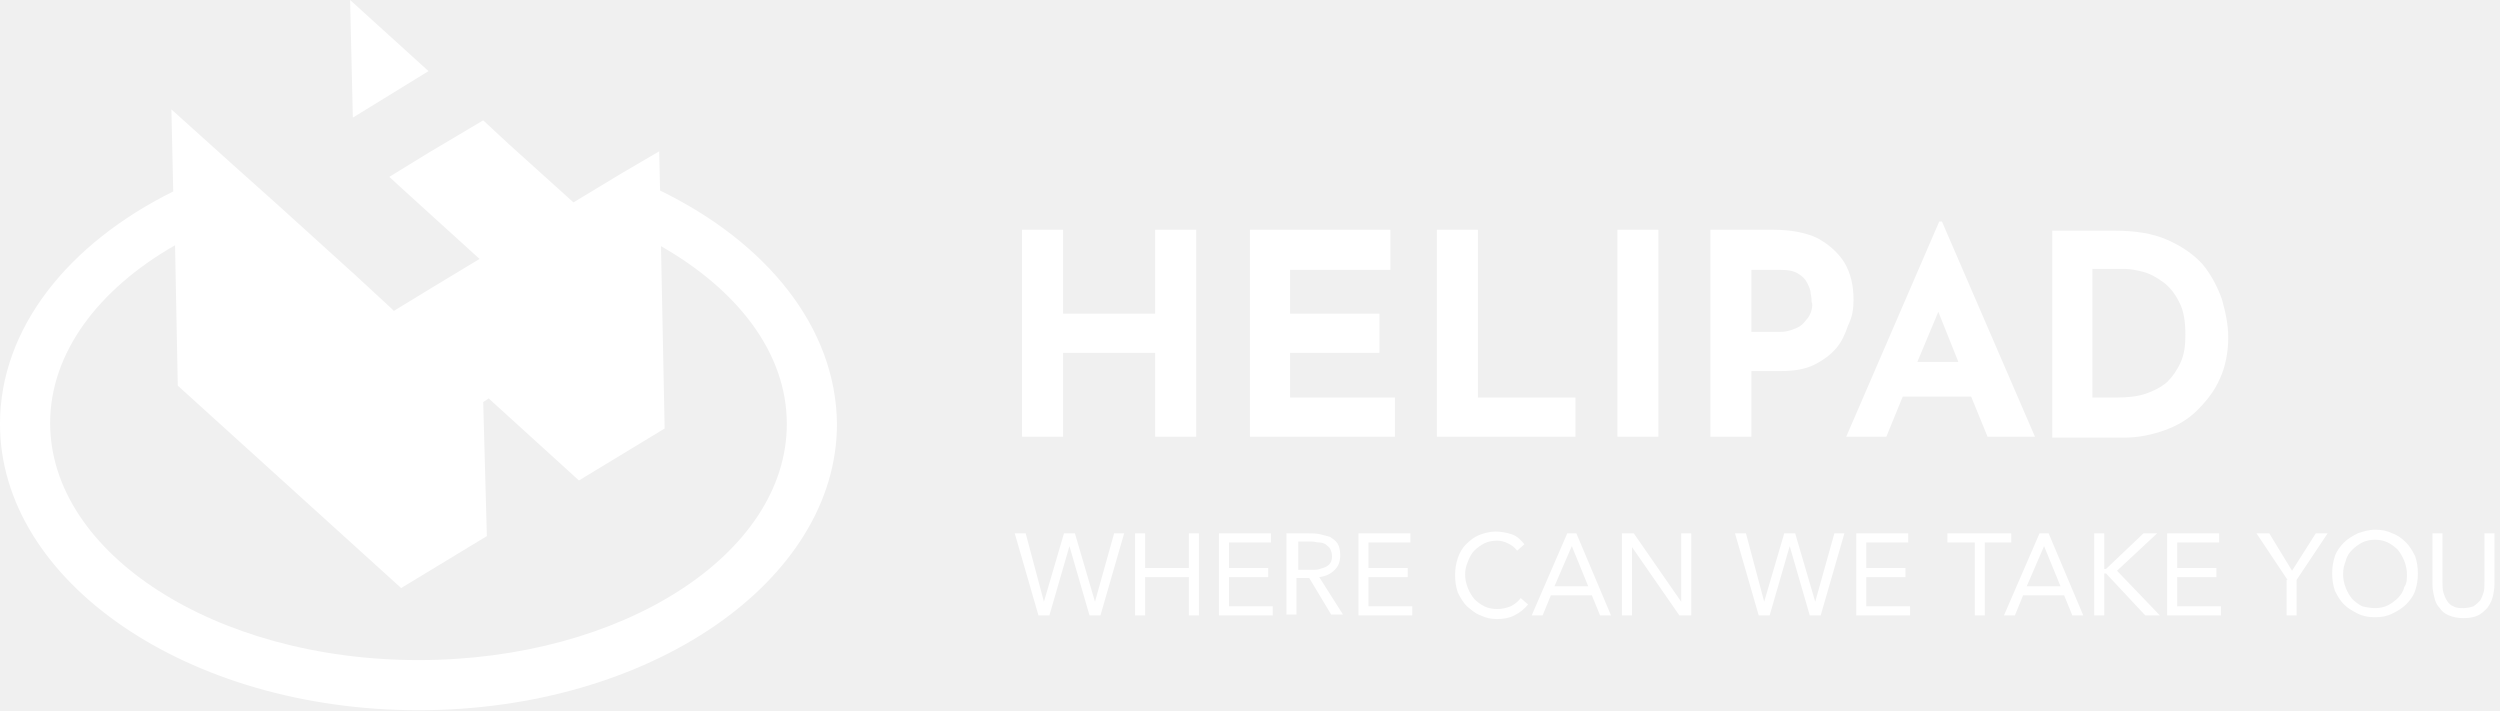
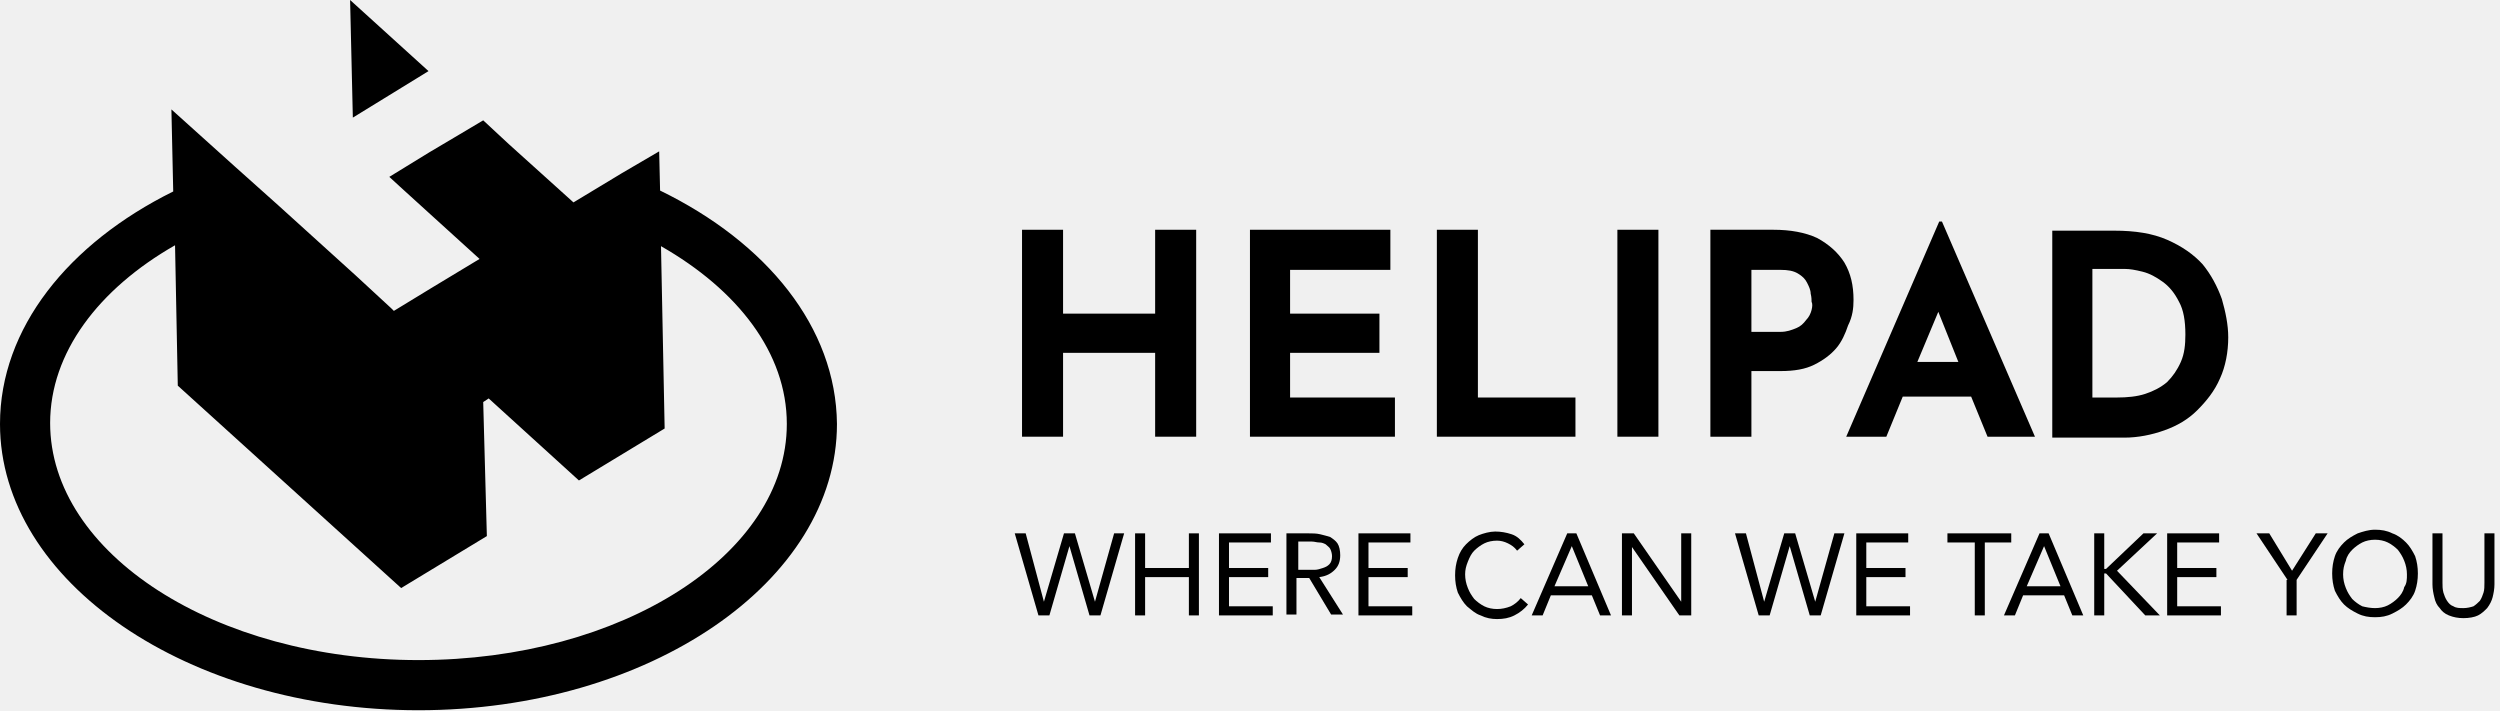
- <svg xmlns="http://www.w3.org/2000/svg" width="176" height="50" viewBox="0 0 176 50" fill="none">
-   <path d="M46.47 13.415L46.406 10.655L43.774 12.195L40.372 14.249L35.815 10.141L34.018 8.472L31.964 9.692L30.231 10.719L27.407 12.452L28.177 13.158L30.295 15.083L33.761 18.229L30.36 20.282L27.728 21.887L27.535 21.695L25.032 19.384L19.576 14.442L16.56 11.746L12.067 7.702L12.195 13.479C4.814 17.137 0 23.107 0 29.846C0 40.95 13.222 50 29.461 50C45.7 50 58.922 40.95 58.922 29.846C58.858 23.042 53.98 17.073 46.47 13.415ZM29.461 46.47C15.148 46.47 3.53 38.96 3.53 29.782C3.53 24.84 6.932 20.347 12.323 17.266L12.516 27.15L28.241 41.399L34.275 37.741L34.018 28.305L34.403 28.049L40.757 33.825L46.791 30.167L46.534 17.33C51.926 20.411 55.392 24.84 55.392 29.846C55.392 39.024 43.774 46.47 29.461 46.47Z" fill="white" />
-   <path d="M24.647 0L24.84 8.28L30.167 5.006L24.647 0Z" fill="white" />
-   <path d="M71.438 37.548H72.208L73.492 42.362L74.904 37.548H75.674L77.086 42.362L78.434 37.548H79.14L77.471 43.325H76.701L75.289 38.447L73.877 43.325H73.107L71.438 37.548Z" fill="white" />
-   <path d="M79.91 37.548H80.616V39.987H83.697V37.548H84.403V43.325H83.697V40.629H80.616V43.325H79.91V37.548Z" fill="white" />
-   <path d="M85.815 37.548H89.474V38.19H86.521V39.987H89.281V40.629H86.521V42.683H89.602V43.325H85.815V37.548Z" fill="white" />
-   <path d="M90.629 37.548H92.105C92.362 37.548 92.683 37.548 92.94 37.612C93.197 37.676 93.453 37.741 93.646 37.805C93.838 37.933 94.031 38.062 94.159 38.254C94.288 38.447 94.352 38.768 94.352 39.089C94.352 39.538 94.224 39.859 93.967 40.115C93.71 40.372 93.389 40.565 92.876 40.629L94.544 43.261H93.71L92.17 40.693H91.271V43.261H90.565V37.548H90.629ZM91.335 40.115H91.977C92.17 40.115 92.362 40.115 92.555 40.115C92.747 40.115 92.94 40.051 93.132 39.987C93.325 39.923 93.453 39.859 93.582 39.73C93.71 39.602 93.774 39.41 93.774 39.153C93.774 38.96 93.71 38.768 93.646 38.639C93.582 38.511 93.453 38.447 93.325 38.318C93.197 38.254 93.068 38.19 92.876 38.19C92.683 38.19 92.555 38.126 92.362 38.126H91.399V40.115H91.335Z" fill="white" />
-   <path d="M95.635 37.548H99.294V38.19H96.341V39.987H99.102V40.629H96.341V42.683H99.422V43.325H95.635V37.548Z" fill="white" />
-   <path d="M106.804 38.768C106.611 38.511 106.419 38.383 106.162 38.254C105.905 38.126 105.648 38.062 105.392 38.062C105.071 38.062 104.75 38.126 104.493 38.254C104.236 38.383 103.98 38.575 103.787 38.768C103.594 38.96 103.466 39.217 103.338 39.538C103.209 39.859 103.145 40.116 103.145 40.437C103.145 40.757 103.209 41.078 103.338 41.399C103.466 41.72 103.594 41.913 103.787 42.169C103.98 42.362 104.236 42.555 104.493 42.683C104.75 42.811 105.071 42.876 105.392 42.876C105.713 42.876 106.033 42.811 106.354 42.683C106.611 42.555 106.868 42.362 107.06 42.105L107.574 42.555C107.317 42.876 106.996 43.132 106.611 43.325C106.226 43.517 105.841 43.582 105.392 43.582C105.006 43.582 104.621 43.517 104.236 43.325C103.851 43.196 103.594 42.94 103.273 42.683C103.017 42.426 102.824 42.105 102.632 41.72C102.503 41.335 102.439 40.95 102.439 40.501C102.439 40.051 102.503 39.666 102.632 39.281C102.76 38.896 102.953 38.575 103.209 38.318C103.466 38.062 103.787 37.805 104.108 37.676C104.429 37.548 104.878 37.42 105.263 37.42C105.648 37.42 106.033 37.484 106.419 37.612C106.804 37.741 107.06 37.998 107.317 38.318L106.804 38.768Z" fill="white" />
-   <path d="M110.334 37.548H110.976L113.415 43.325H112.645L112.067 41.913H109.179L108.601 43.325H107.831L110.334 37.548ZM110.655 38.447L109.435 41.271H111.81L110.655 38.447Z" fill="white" />
-   <path d="M114.185 37.548H115.019L118.357 42.362V37.548H119.063V43.325H118.228L114.891 38.511V43.325H114.185V37.548Z" fill="white" />
-   <path d="M122.144 37.548H122.914L124.198 42.362L125.61 37.548H126.38L127.792 42.362L129.14 37.548H129.846L128.177 43.325H127.407L125.995 38.447L124.583 43.325H123.813L122.144 37.548Z" fill="white" />
-   <path d="M130.681 37.548H134.339V38.19H131.387V39.987H134.147V40.629H131.387V42.683H134.467V43.325H130.681V37.548Z" fill="white" />
-   <path d="M141.656 38.19H139.73V43.325H139.024V38.19H137.099V37.548H141.592V38.19H141.656Z" fill="white" />
-   <path d="M143.582 37.548H144.223L146.662 43.325H145.892L145.315 41.913H142.426L141.849 43.325H141.078L143.582 37.548ZM143.903 38.447L142.683 41.271H145.058L143.903 38.447Z" fill="white" />
-   <path d="M147.433 37.548H148.139V40.051H148.267L150.899 37.548H151.861L149.037 40.18L152.054 43.325H151.027L148.267 40.372H148.139V43.325H147.433V37.548Z" fill="white" />
-   <path d="M152.568 37.548H156.226V38.19H153.274V39.987H156.034V40.629H153.274V42.683H156.354V43.325H152.568V37.548Z" fill="white" />
-   <path d="M161.04 40.822L158.858 37.548H159.756L161.361 40.18L163.03 37.548H163.864L161.682 40.822V43.325H160.976V40.822H161.04Z" fill="white" />
-   <path d="M167.202 43.453C166.752 43.453 166.367 43.389 165.982 43.196C165.597 43.004 165.276 42.811 165.019 42.555C164.763 42.298 164.57 41.977 164.377 41.592C164.249 41.207 164.185 40.822 164.185 40.372C164.185 39.923 164.249 39.538 164.377 39.153C164.506 38.768 164.763 38.447 165.019 38.19C165.276 37.933 165.597 37.741 165.982 37.548C166.367 37.42 166.752 37.291 167.202 37.291C167.651 37.291 168.036 37.356 168.421 37.548C168.806 37.676 169.127 37.933 169.384 38.19C169.641 38.447 169.833 38.768 170.026 39.153C170.154 39.538 170.218 39.923 170.218 40.372C170.218 40.822 170.154 41.207 170.026 41.592C169.897 41.977 169.641 42.298 169.384 42.555C169.127 42.811 168.806 43.004 168.421 43.196C168.036 43.389 167.651 43.453 167.202 43.453ZM167.202 42.811C167.523 42.811 167.843 42.747 168.1 42.619C168.357 42.49 168.614 42.298 168.806 42.105C168.999 41.913 169.191 41.656 169.256 41.335C169.448 41.078 169.448 40.757 169.448 40.437C169.448 40.115 169.384 39.795 169.256 39.474C169.127 39.153 168.999 38.96 168.806 38.703C168.614 38.511 168.357 38.318 168.1 38.19C167.843 38.062 167.523 37.997 167.202 37.997C166.881 37.997 166.56 38.062 166.303 38.19C166.046 38.318 165.79 38.511 165.597 38.703C165.404 38.896 165.212 39.153 165.148 39.474C165.019 39.795 164.955 40.051 164.955 40.437C164.955 40.757 165.019 41.078 165.148 41.399C165.276 41.72 165.404 41.913 165.597 42.169C165.79 42.362 166.046 42.555 166.303 42.683C166.56 42.747 166.881 42.811 167.202 42.811Z" fill="white" />
-   <path d="M175.61 41.142C175.61 41.463 175.546 41.784 175.482 42.041C175.417 42.298 175.289 42.554 175.096 42.811C174.904 43.004 174.711 43.196 174.455 43.325C174.198 43.453 173.813 43.517 173.428 43.517C173.043 43.517 172.722 43.453 172.401 43.325C172.08 43.196 171.887 43.004 171.759 42.811C171.566 42.619 171.438 42.362 171.374 42.041C171.31 41.784 171.245 41.463 171.245 41.142V37.548H171.951V41.014C171.951 41.271 171.951 41.463 172.016 41.72C172.08 41.913 172.144 42.105 172.272 42.298C172.401 42.49 172.529 42.619 172.722 42.683C172.914 42.811 173.171 42.811 173.428 42.811C173.684 42.811 173.941 42.747 174.134 42.683C174.326 42.554 174.455 42.426 174.583 42.298C174.711 42.105 174.776 41.913 174.84 41.72C174.904 41.528 174.904 41.271 174.904 41.014V37.548H175.61V41.142Z" fill="white" />
-   <path d="M81.322 22.08H74.84V16.175H71.951V30.744H74.84V24.84H81.322V30.744H84.211V16.175H81.322V22.08Z" fill="white" />
-   <path d="M90.822 24.84H97.112V22.08H90.822V18.999H97.882V16.175H87.997V30.744H98.203V27.985H90.822V24.84Z" fill="white" />
-   <path d="M104.044 16.175H101.155V30.744H110.912V27.985H104.044V16.175Z" fill="white" />
-   <path d="M116.752 16.175H113.864V30.744H116.752V16.175Z" fill="white" />
-   <path d="M130.488 21.117C130.488 20.09 130.295 19.255 129.846 18.485C129.397 17.779 128.755 17.201 127.921 16.752C127.086 16.367 126.059 16.175 124.84 16.175H120.411V30.744H123.299V26.123H125.353C126.316 26.123 127.086 25.995 127.728 25.674C128.37 25.353 128.883 24.968 129.268 24.519C129.654 24.069 129.91 23.492 130.103 22.914C130.424 22.272 130.488 21.695 130.488 21.117ZM127.535 21.823C127.471 22.08 127.343 22.336 127.15 22.529C126.958 22.786 126.765 22.978 126.444 23.107C126.123 23.235 125.802 23.363 125.353 23.363H123.299V18.999H125.353C125.867 18.999 126.252 19.063 126.573 19.255C126.894 19.448 127.086 19.64 127.214 19.897C127.343 20.154 127.471 20.411 127.471 20.668C127.535 20.924 127.535 21.117 127.535 21.245C127.6 21.373 127.6 21.566 127.535 21.823Z" fill="white" />
-   <path d="M136.521 15.597L129.974 30.744H132.798L133.954 27.92H138.768L139.923 30.744H143.261L136.714 15.597H136.521ZM134.981 25.481L136.457 21.951L137.869 25.481H134.981Z" fill="white" />
-   <path d="M156.419 21.053C156.098 20.154 155.648 19.32 155.071 18.614C154.429 17.907 153.594 17.33 152.568 16.881C151.541 16.431 150.321 16.239 148.845 16.239H144.48V30.809H149.551C150.514 30.809 151.476 30.616 152.375 30.295C153.274 29.974 154.044 29.525 154.686 28.883C155.327 28.241 155.905 27.535 156.29 26.637C156.675 25.802 156.868 24.775 156.868 23.748C156.868 22.85 156.675 21.951 156.419 21.053ZM153.53 25.481C153.274 26.059 152.953 26.508 152.568 26.893C152.118 27.279 151.605 27.535 151.027 27.728C150.449 27.92 149.743 27.985 149.037 27.985H147.304V18.934H149.615C149.936 18.934 150.321 18.999 150.835 19.127C151.348 19.255 151.797 19.512 152.247 19.833C152.696 20.154 153.081 20.603 153.402 21.245C153.723 21.823 153.851 22.593 153.851 23.556C153.851 24.262 153.787 24.904 153.53 25.481Z" fill="white" />
+ <svg xmlns="http://www.w3.org/2000/svg" width="176" height="50" viewBox="0 0 176 50" fill="current">
+   <path d="M46.47 13.415L46.406 10.655L43.774 12.195L40.372 14.249L35.815 10.141L34.018 8.472L31.964 9.692L30.231 10.719L27.407 12.452L28.177 13.158L30.295 15.083L33.761 18.229L30.36 20.282L27.728 21.887L27.535 21.695L25.032 19.384L19.576 14.442L16.56 11.746L12.067 7.702L12.195 13.479C4.814 17.137 0 23.107 0 29.846C0 40.95 13.222 50 29.461 50C45.7 50 58.922 40.95 58.922 29.846C58.858 23.042 53.98 17.073 46.47 13.415ZM29.461 46.47C15.148 46.47 3.53 38.96 3.53 29.782C3.53 24.84 6.932 20.347 12.323 17.266L12.516 27.15L28.241 41.399L34.275 37.741L34.018 28.305L34.403 28.049L40.757 33.825L46.791 30.167L46.534 17.33C51.926 20.411 55.392 24.84 55.392 29.846C55.392 39.024 43.774 46.47 29.461 46.47Z" fill="current" />
+   <path d="M24.647 0L24.84 8.28L30.167 5.006L24.647 0Z" fill="current" />
+   <path d="M71.438 37.548H72.208L73.492 42.362L74.904 37.548H75.674L77.086 42.362L78.434 37.548H79.14L77.471 43.325H76.701L75.289 38.447L73.877 43.325H73.107L71.438 37.548Z" fill="current" />
+   <path d="M79.91 37.548H80.616V39.987H83.697V37.548H84.403V43.325H83.697V40.629H80.616V43.325H79.91V37.548Z" fill="current" />
+   <path d="M85.815 37.548H89.474V38.19H86.521V39.987H89.281V40.629H86.521V42.683H89.602V43.325H85.815V37.548Z" fill="current" />
+   <path d="M90.629 37.548H92.105C92.362 37.548 92.683 37.548 92.94 37.612C93.197 37.676 93.453 37.741 93.646 37.805C93.838 37.933 94.031 38.062 94.159 38.254C94.288 38.447 94.352 38.768 94.352 39.089C94.352 39.538 94.224 39.859 93.967 40.115C93.71 40.372 93.389 40.565 92.876 40.629L94.544 43.261H93.71L92.17 40.693H91.271V43.261H90.565V37.548H90.629ZM91.335 40.115H91.977C92.17 40.115 92.362 40.115 92.555 40.115C92.747 40.115 92.94 40.051 93.132 39.987C93.325 39.923 93.453 39.859 93.582 39.73C93.71 39.602 93.774 39.41 93.774 39.153C93.774 38.96 93.71 38.768 93.646 38.639C93.582 38.511 93.453 38.447 93.325 38.318C93.197 38.254 93.068 38.19 92.876 38.19C92.683 38.19 92.555 38.126 92.362 38.126H91.399V40.115H91.335Z" fill="current" />
+   <path d="M95.635 37.548H99.294V38.19H96.341V39.987H99.102V40.629H96.341V42.683H99.422V43.325H95.635V37.548Z" fill="current" />
+   <path d="M106.804 38.768C106.611 38.511 106.419 38.383 106.162 38.254C105.905 38.126 105.648 38.062 105.392 38.062C105.071 38.062 104.75 38.126 104.493 38.254C104.236 38.383 103.98 38.575 103.787 38.768C103.594 38.96 103.466 39.217 103.338 39.538C103.209 39.859 103.145 40.116 103.145 40.437C103.145 40.757 103.209 41.078 103.338 41.399C103.466 41.72 103.594 41.913 103.787 42.169C103.98 42.362 104.236 42.555 104.493 42.683C104.75 42.811 105.071 42.876 105.392 42.876C105.713 42.876 106.033 42.811 106.354 42.683C106.611 42.555 106.868 42.362 107.06 42.105L107.574 42.555C107.317 42.876 106.996 43.132 106.611 43.325C106.226 43.517 105.841 43.582 105.392 43.582C105.006 43.582 104.621 43.517 104.236 43.325C103.851 43.196 103.594 42.94 103.273 42.683C103.017 42.426 102.824 42.105 102.632 41.72C102.503 41.335 102.439 40.95 102.439 40.501C102.439 40.051 102.503 39.666 102.632 39.281C102.76 38.896 102.953 38.575 103.209 38.318C103.466 38.062 103.787 37.805 104.108 37.676C104.429 37.548 104.878 37.42 105.263 37.42C105.648 37.42 106.033 37.484 106.419 37.612C106.804 37.741 107.06 37.998 107.317 38.318L106.804 38.768Z" fill="current" />
+   <path d="M110.334 37.548H110.976L113.415 43.325H112.645L112.067 41.913H109.179L108.601 43.325H107.831L110.334 37.548ZM110.655 38.447L109.435 41.271H111.81L110.655 38.447Z" fill="current" />
+   <path d="M114.185 37.548H115.019L118.357 42.362V37.548H119.063V43.325H118.228L114.891 38.511V43.325H114.185V37.548Z" fill="current" />
+   <path d="M122.144 37.548H122.914L124.198 42.362L125.61 37.548H126.38L127.792 42.362L129.14 37.548H129.846L128.177 43.325H127.407L125.995 38.447L124.583 43.325H123.813L122.144 37.548Z" fill="current" />
+   <path d="M130.681 37.548H134.339V38.19H131.387V39.987H134.147V40.629H131.387V42.683H134.467V43.325H130.681V37.548Z" fill="current" />
+   <path d="M141.656 38.19H139.73V43.325H139.024V38.19H137.099V37.548H141.592V38.19H141.656Z" fill="current" />
+   <path d="M143.582 37.548H144.223L146.662 43.325H145.892L145.315 41.913H142.426L141.849 43.325H141.078L143.582 37.548ZM143.903 38.447L142.683 41.271H145.058L143.903 38.447Z" fill="current" />
+   <path d="M147.433 37.548H148.139V40.051H148.267L150.899 37.548H151.861L149.037 40.18L152.054 43.325H151.027L148.267 40.372H148.139V43.325H147.433V37.548Z" fill="current" />
+   <path d="M152.568 37.548H156.226V38.19H153.274V39.987H156.034V40.629H153.274V42.683H156.354V43.325H152.568V37.548Z" fill="current" />
+   <path d="M161.04 40.822L158.858 37.548H159.756L161.361 40.18L163.03 37.548H163.864L161.682 40.822V43.325H160.976V40.822H161.04Z" fill="current" />
+   <path d="M167.202 43.453C166.752 43.453 166.367 43.389 165.982 43.196C165.597 43.004 165.276 42.811 165.019 42.555C164.763 42.298 164.57 41.977 164.377 41.592C164.249 41.207 164.185 40.822 164.185 40.372C164.185 39.923 164.249 39.538 164.377 39.153C164.506 38.768 164.763 38.447 165.019 38.19C165.276 37.933 165.597 37.741 165.982 37.548C166.367 37.42 166.752 37.291 167.202 37.291C167.651 37.291 168.036 37.356 168.421 37.548C168.806 37.676 169.127 37.933 169.384 38.19C169.641 38.447 169.833 38.768 170.026 39.153C170.154 39.538 170.218 39.923 170.218 40.372C170.218 40.822 170.154 41.207 170.026 41.592C169.897 41.977 169.641 42.298 169.384 42.555C169.127 42.811 168.806 43.004 168.421 43.196C168.036 43.389 167.651 43.453 167.202 43.453ZM167.202 42.811C167.523 42.811 167.843 42.747 168.1 42.619C168.357 42.49 168.614 42.298 168.806 42.105C168.999 41.913 169.191 41.656 169.256 41.335C169.448 41.078 169.448 40.757 169.448 40.437C169.448 40.115 169.384 39.795 169.256 39.474C169.127 39.153 168.999 38.96 168.806 38.703C168.614 38.511 168.357 38.318 168.1 38.19C167.843 38.062 167.523 37.997 167.202 37.997C166.881 37.997 166.56 38.062 166.303 38.19C166.046 38.318 165.79 38.511 165.597 38.703C165.404 38.896 165.212 39.153 165.148 39.474C165.019 39.795 164.955 40.051 164.955 40.437C164.955 40.757 165.019 41.078 165.148 41.399C165.276 41.72 165.404 41.913 165.597 42.169C165.79 42.362 166.046 42.555 166.303 42.683C166.56 42.747 166.881 42.811 167.202 42.811Z" fill="current" />
+   <path d="M175.61 41.142C175.61 41.463 175.546 41.784 175.482 42.041C175.417 42.298 175.289 42.554 175.096 42.811C174.904 43.004 174.711 43.196 174.455 43.325C174.198 43.453 173.813 43.517 173.428 43.517C173.043 43.517 172.722 43.453 172.401 43.325C172.08 43.196 171.887 43.004 171.759 42.811C171.566 42.619 171.438 42.362 171.374 42.041C171.31 41.784 171.245 41.463 171.245 41.142V37.548H171.951V41.014C171.951 41.271 171.951 41.463 172.016 41.72C172.08 41.913 172.144 42.105 172.272 42.298C172.401 42.49 172.529 42.619 172.722 42.683C172.914 42.811 173.171 42.811 173.428 42.811C173.684 42.811 173.941 42.747 174.134 42.683C174.326 42.554 174.455 42.426 174.583 42.298C174.711 42.105 174.776 41.913 174.84 41.72C174.904 41.528 174.904 41.271 174.904 41.014V37.548H175.61V41.142Z" fill="current" />
+   <path d="M81.322 22.08H74.84V16.175H71.951V30.744H74.84V24.84H81.322V30.744H84.211V16.175H81.322V22.08Z" fill="current" />
+   <path d="M90.822 24.84H97.112V22.08H90.822V18.999H97.882V16.175H87.997V30.744H98.203V27.985H90.822V24.84Z" fill="current" />
+   <path d="M104.044 16.175H101.155V30.744H110.912V27.985H104.044V16.175Z" fill="current" />
+   <path d="M116.752 16.175H113.864V30.744H116.752V16.175Z" fill="current" />
+   <path d="M130.488 21.117C130.488 20.09 130.295 19.255 129.846 18.485C129.397 17.779 128.755 17.201 127.921 16.752C127.086 16.367 126.059 16.175 124.84 16.175H120.411V30.744H123.299V26.123H125.353C126.316 26.123 127.086 25.995 127.728 25.674C128.37 25.353 128.883 24.968 129.268 24.519C129.654 24.069 129.91 23.492 130.103 22.914C130.424 22.272 130.488 21.695 130.488 21.117ZM127.535 21.823C127.471 22.08 127.343 22.336 127.15 22.529C126.958 22.786 126.765 22.978 126.444 23.107C126.123 23.235 125.802 23.363 125.353 23.363H123.299V18.999H125.353C125.867 18.999 126.252 19.063 126.573 19.255C126.894 19.448 127.086 19.64 127.214 19.897C127.343 20.154 127.471 20.411 127.471 20.668C127.535 20.924 127.535 21.117 127.535 21.245C127.6 21.373 127.6 21.566 127.535 21.823Z" fill="current" />
+   <path d="M136.521 15.597L129.974 30.744H132.798L133.954 27.92H138.768L139.923 30.744H143.261L136.714 15.597H136.521ZM134.981 25.481L136.457 21.951L137.869 25.481H134.981Z" fill="current" />
+   <path d="M156.419 21.053C156.098 20.154 155.648 19.32 155.071 18.614C154.429 17.907 153.594 17.33 152.568 16.881C151.541 16.431 150.321 16.239 148.845 16.239H144.48V30.809H149.551C150.514 30.809 151.476 30.616 152.375 30.295C153.274 29.974 154.044 29.525 154.686 28.883C155.327 28.241 155.905 27.535 156.29 26.637C156.675 25.802 156.868 24.775 156.868 23.748C156.868 22.85 156.675 21.951 156.419 21.053ZM153.53 25.481C153.274 26.059 152.953 26.508 152.568 26.893C152.118 27.279 151.605 27.535 151.027 27.728C150.449 27.92 149.743 27.985 149.037 27.985H147.304V18.934H149.615C149.936 18.934 150.321 18.999 150.835 19.127C151.348 19.255 151.797 19.512 152.247 19.833C152.696 20.154 153.081 20.603 153.402 21.245C153.723 21.823 153.851 22.593 153.851 23.556C153.851 24.262 153.787 24.904 153.53 25.481Z" fill="current" />
</svg>
